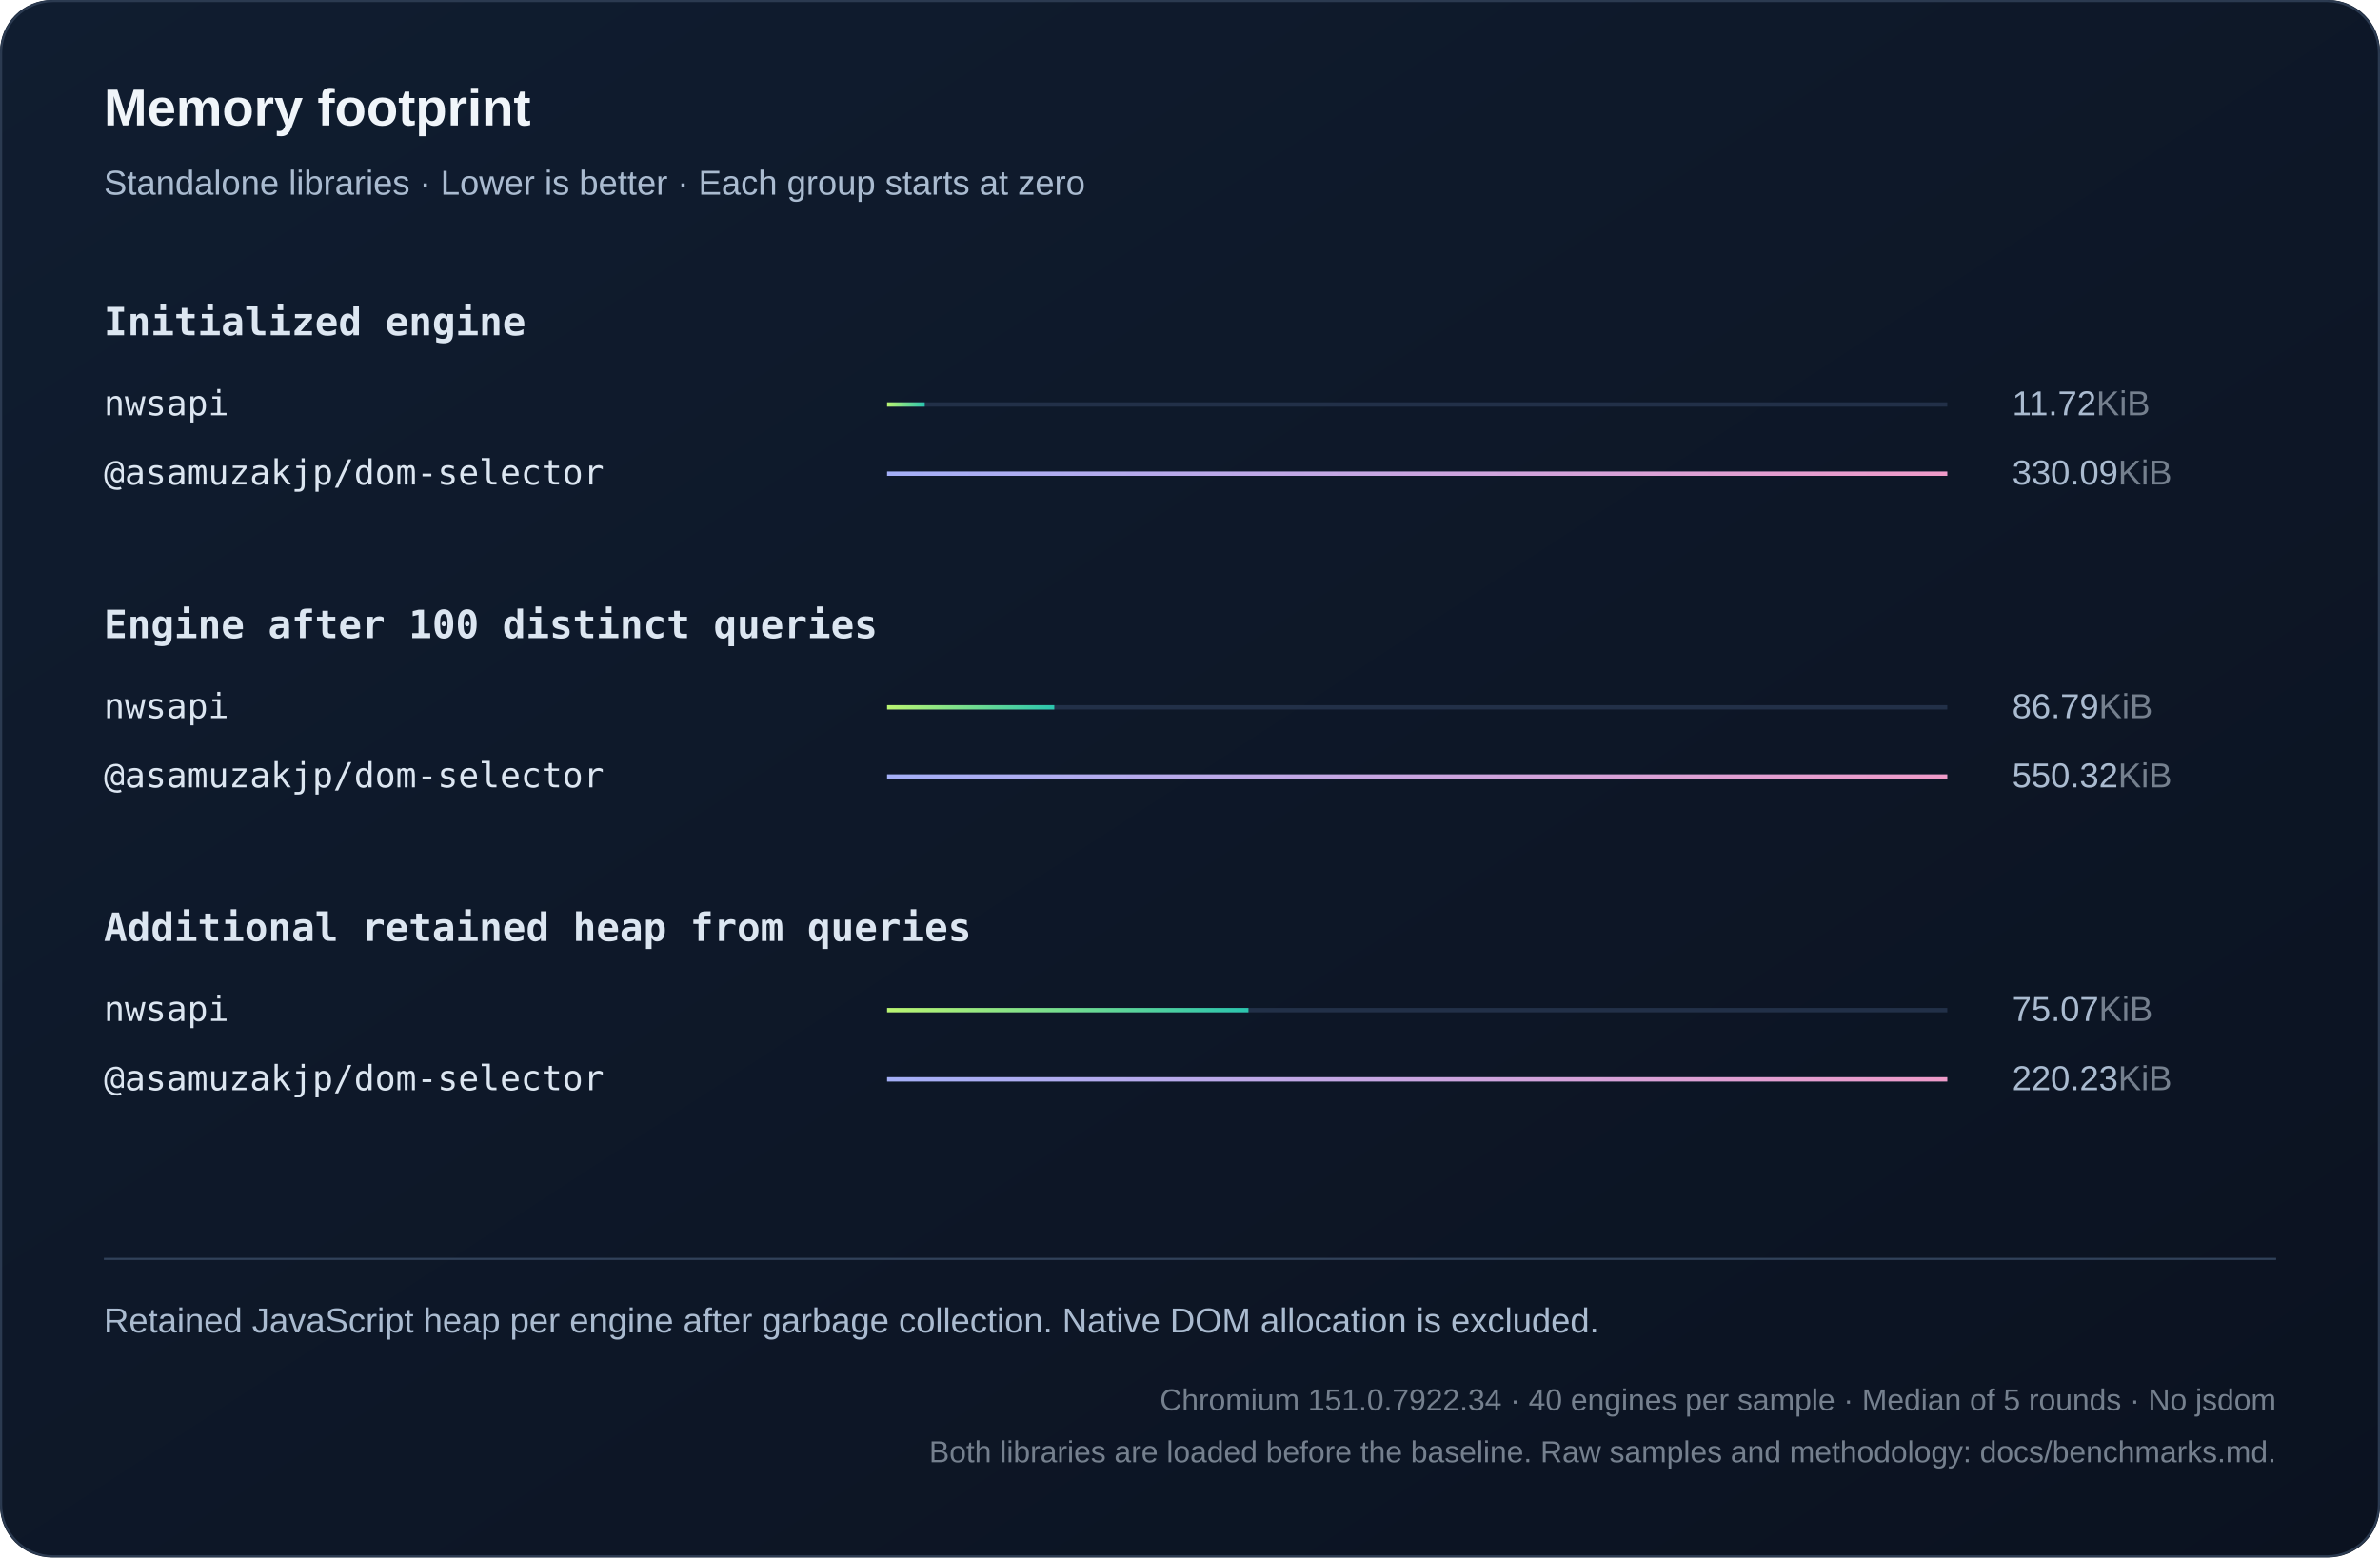
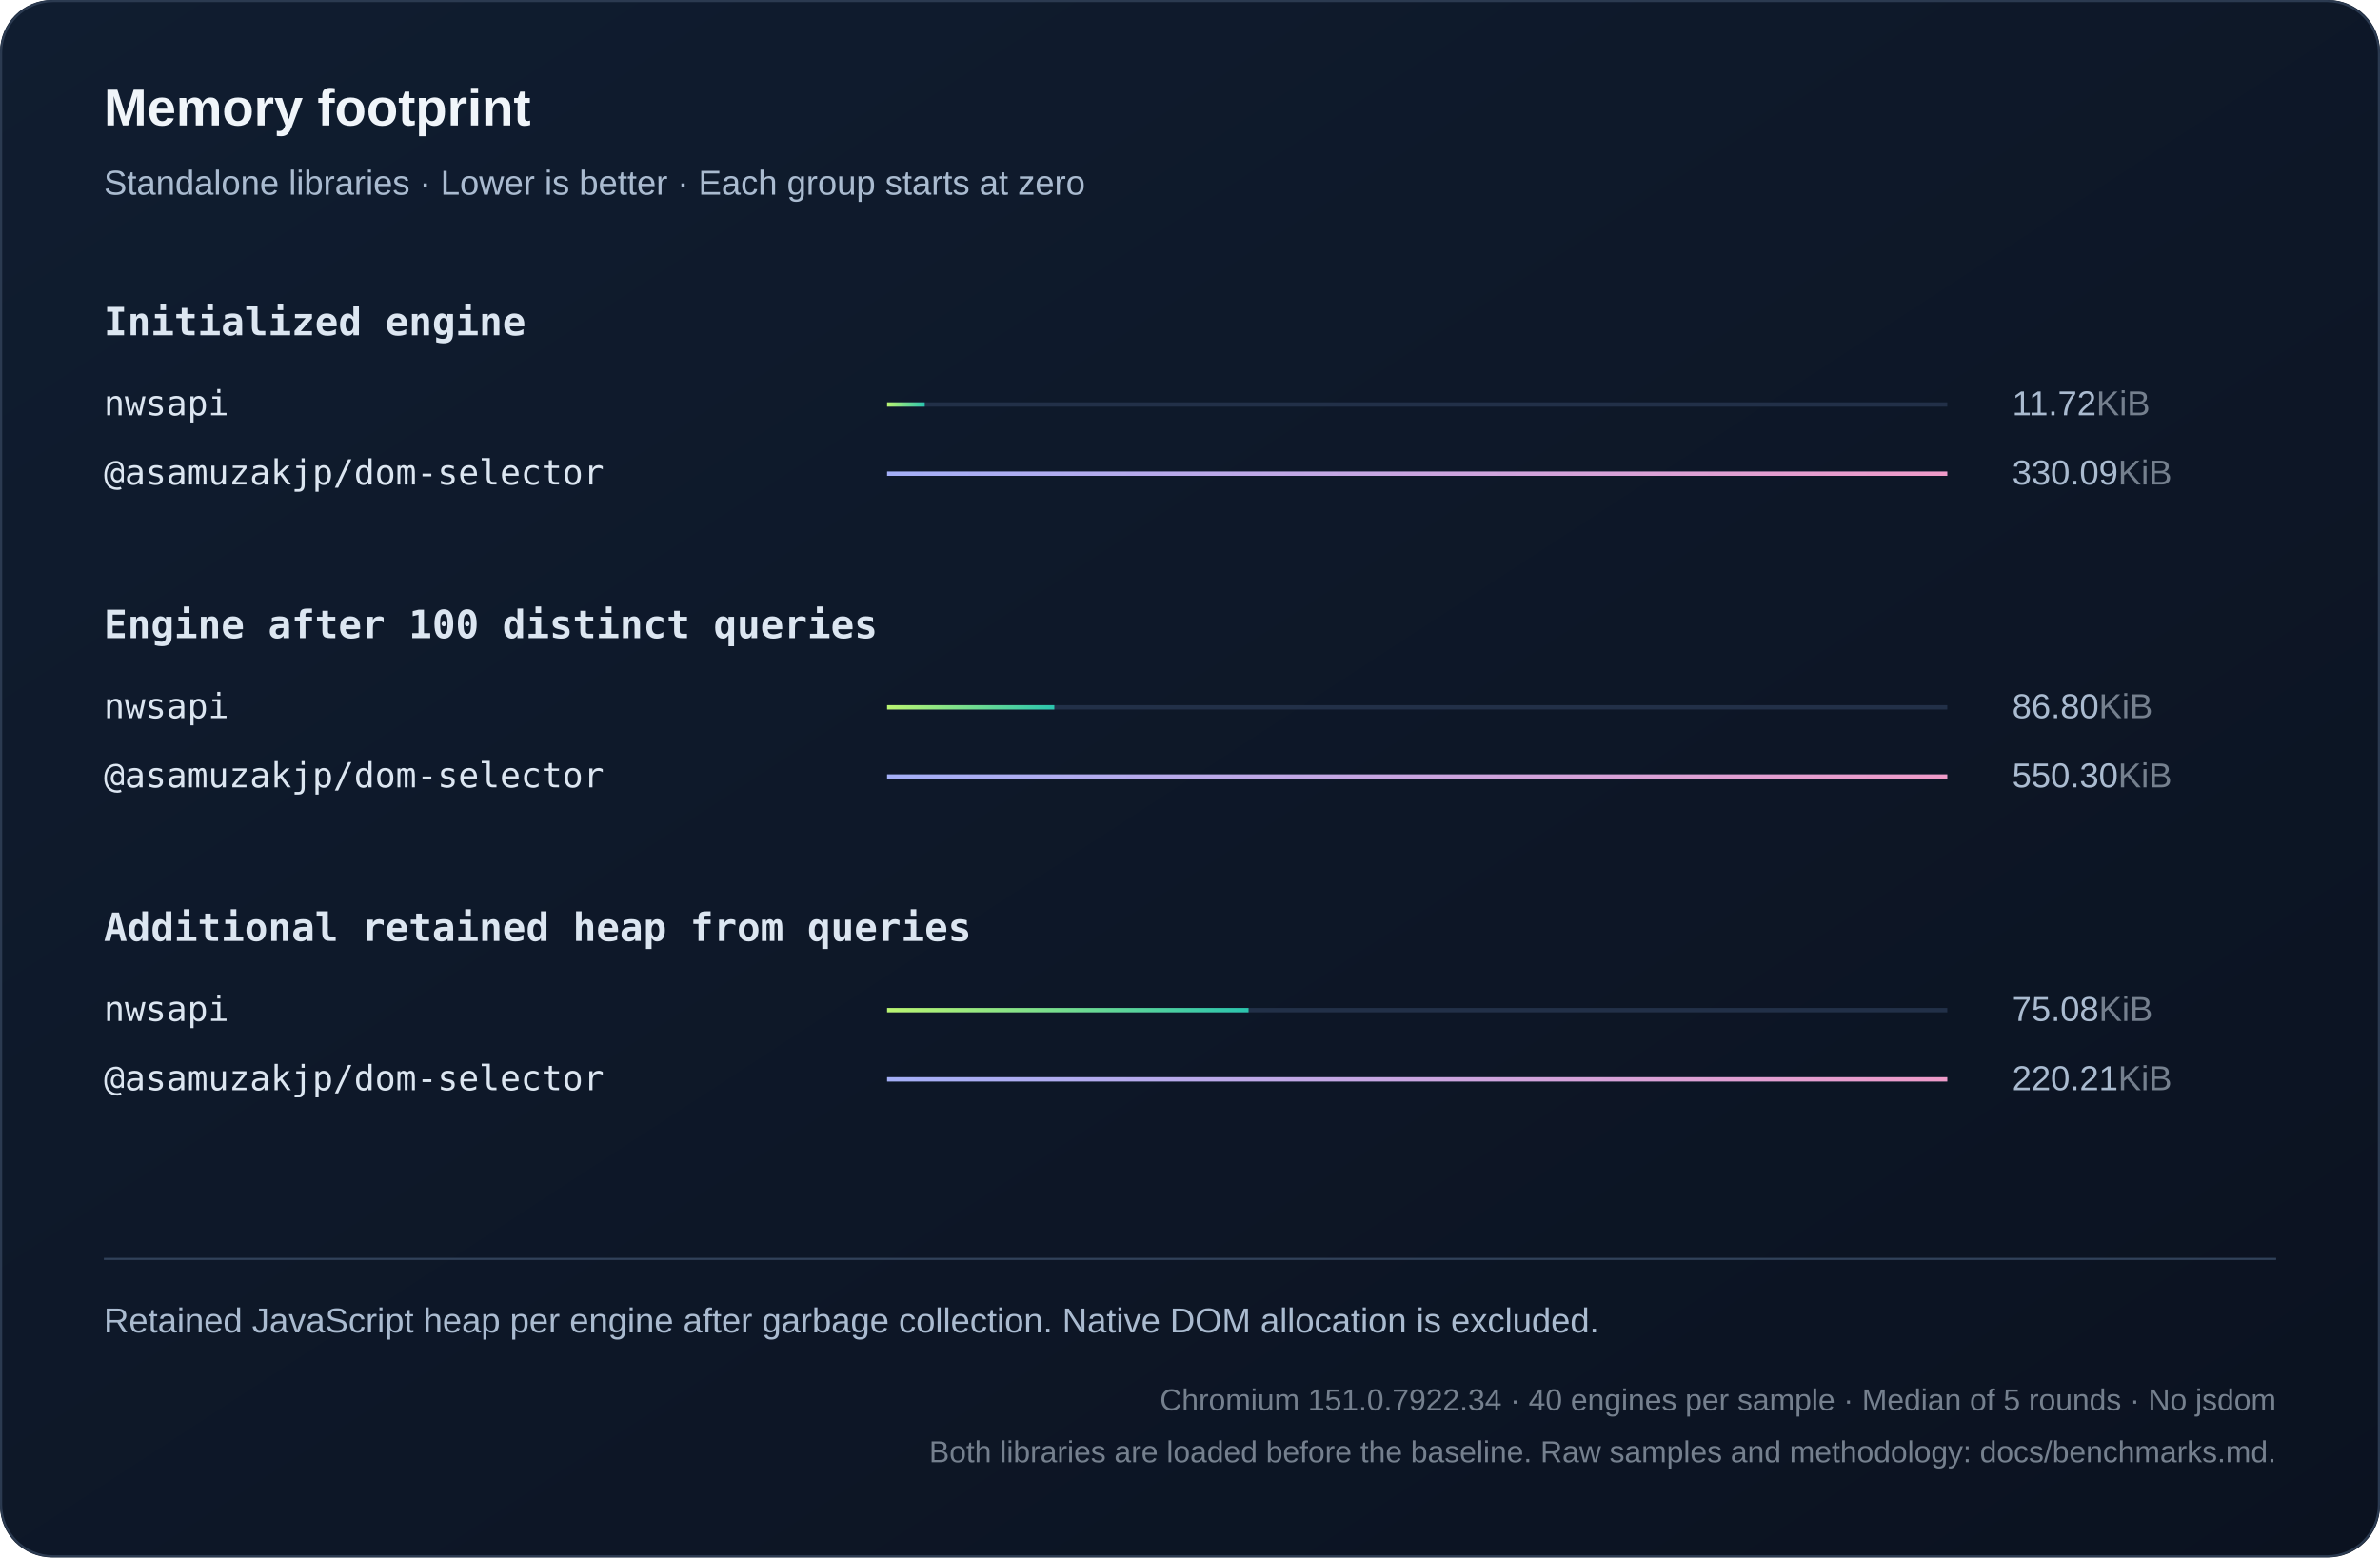
<svg xmlns="http://www.w3.org/2000/svg" width="1100" height="720" viewBox="0 0 1100 720" role="img">
  <defs>
    <linearGradient id="bg" x2="1" y2="1">
      <stop stop-color="#101d30" />
      <stop offset="1" stop-color="#0b1220" />
    </linearGradient>
    <linearGradient id="series0">
      <stop stop-color="#baf471" />
      <stop offset="1" stop-color="#2bc5ae" />
    </linearGradient>
    <linearGradient id="series1">
      <stop stop-color="#a4aff7" />
      <stop offset="1" stop-color="#ef9bc9" />
    </linearGradient>
    <linearGradient id="series2">
      <stop stop-color="#80d7ff" />
      <stop offset="1" stop-color="#739be8" />
    </linearGradient>
  </defs>
  <style>text{font-family:Arial,Helvetica,sans-serif;fill:#f0f5fa}
.muted{fill:#aabbd0;font:16px Arial,Helvetica,sans-serif}
.code{font:18px Consolas,Menlo,monospace;fill:#dce6f1}
.note .code{font:16px Consolas,Menlo,monospace}
.metadata,.metadata .code{fill:#75808e;font-size:14px}
.chart-title{font-size:24px;font-weight:700}
.unit{fill:#75808e}
.package{font-family:Consolas,Menlo,monospace}
.comparison{font-size:14px;font-variant-numeric:tabular-nums}
.tick{fill:#aabbd0;font-size:12px}
.time{fill:#aabbd0;font-size:13px;font-variant-numeric:tabular-nums}
.engine{font-size:16px}</style>
  <rect width="1100" height="720" rx="24" fill="url(#bg)" />
  <rect x=".5" y=".5" width="1099" height="719" rx="24" fill="none" stroke="#2b3a50" />
  <text x="48" y="58" class="chart-title">Memory footprint</text>
  <text x="48" y="90" class="muted">Standalone libraries · Lower is better · Each group starts at zero</text>
  <text x="48" y="155" class="code" style="font-weight:600">Initialized engine</text>
  <g>
    <text x="48" y="192" class="code engine">nwsapi</text>
    <path d="M410 187h490" stroke="#223048" stroke-width="2" />
    <rect x="410" y="186" width="17.401" height="2" fill="url(#series0)" />
    <text x="930" y="192" class="muted">11.72<tspan class="unit">KiB</tspan>
    </text>
  </g>
  <g>
    <text x="48" y="224" class="code engine">@asamuzakjp/dom-selector</text>
    <path d="M410 219h490" stroke="#223048" stroke-width="2" />
    <rect x="410" y="218" width="490" height="2" fill="url(#series1)" />
    <text x="930" y="224" class="muted">330.09<tspan class="unit">KiB</tspan>
    </text>
  </g>
  <text x="48" y="295" class="code" style="font-weight:600">Engine after 100 distinct queries</text>
  <g>
    <text x="48" y="332" class="code engine">nwsapi</text>
    <path d="M410 327h490" stroke="#223048" stroke-width="2" />
-     <rect x="410" y="326" width="77.276" height="2" fill="url(#series0)" />
-     <text x="930" y="332" class="muted">86.79<tspan class="unit">KiB</tspan>
+     <rect x="410" y="326" width="77.29" height="2" fill="url(#series0)" />
+     <text x="930" y="332" class="muted">86.80<tspan class="unit">KiB</tspan>
    </text>
  </g>
  <g>
    <text x="48" y="364" class="code engine">@asamuzakjp/dom-selector</text>
    <path d="M410 359h490" stroke="#223048" stroke-width="2" />
    <rect x="410" y="358" width="490" height="2" fill="url(#series1)" />
-     <text x="930" y="364" class="muted">550.32<tspan class="unit">KiB</tspan>
+     <text x="930" y="364" class="muted">550.30<tspan class="unit">KiB</tspan>
    </text>
  </g>
  <text x="48" y="435" class="code" style="font-weight:600">Additional retained heap from queries</text>
  <g>
    <text x="48" y="472" class="code engine">nwsapi</text>
    <path d="M410 467h490" stroke="#223048" stroke-width="2" />
-     <rect x="410" y="466" width="167.021" height="2" fill="url(#series0)" />
-     <text x="930" y="472" class="muted">75.07<tspan class="unit">KiB</tspan>
+     <rect x="410" y="466" width="167.064" height="2" fill="url(#series0)" />
+     <text x="930" y="472" class="muted">75.08<tspan class="unit">KiB</tspan>
    </text>
  </g>
  <g>
    <text x="48" y="504" class="code engine">@asamuzakjp/dom-selector</text>
    <path d="M410 499h490" stroke="#223048" stroke-width="2" />
    <rect x="410" y="498" width="490" height="2" fill="url(#series1)" />
-     <text x="930" y="504" class="muted">220.23<tspan class="unit">KiB</tspan>
+     <text x="930" y="504" class="muted">220.21<tspan class="unit">KiB</tspan>
    </text>
  </g>
  <path d="M48 582h1004" stroke="#304159" />
  <text x="48" y="616" class="muted note">Retained JavaScript heap per engine after garbage collection. Native DOM allocation is excluded.</text>
  <text x="1052" y="652" text-anchor="end" class="muted note metadata">Chromium 151.0.7922.34 · 40 engines per sample · Median of 5 rounds · No jsdom</text>
  <text x="1052" y="676" text-anchor="end" class="muted note metadata">Both libraries are loaded before the baseline. Raw samples and methodology: docs/benchmarks.md.</text>
</svg>
